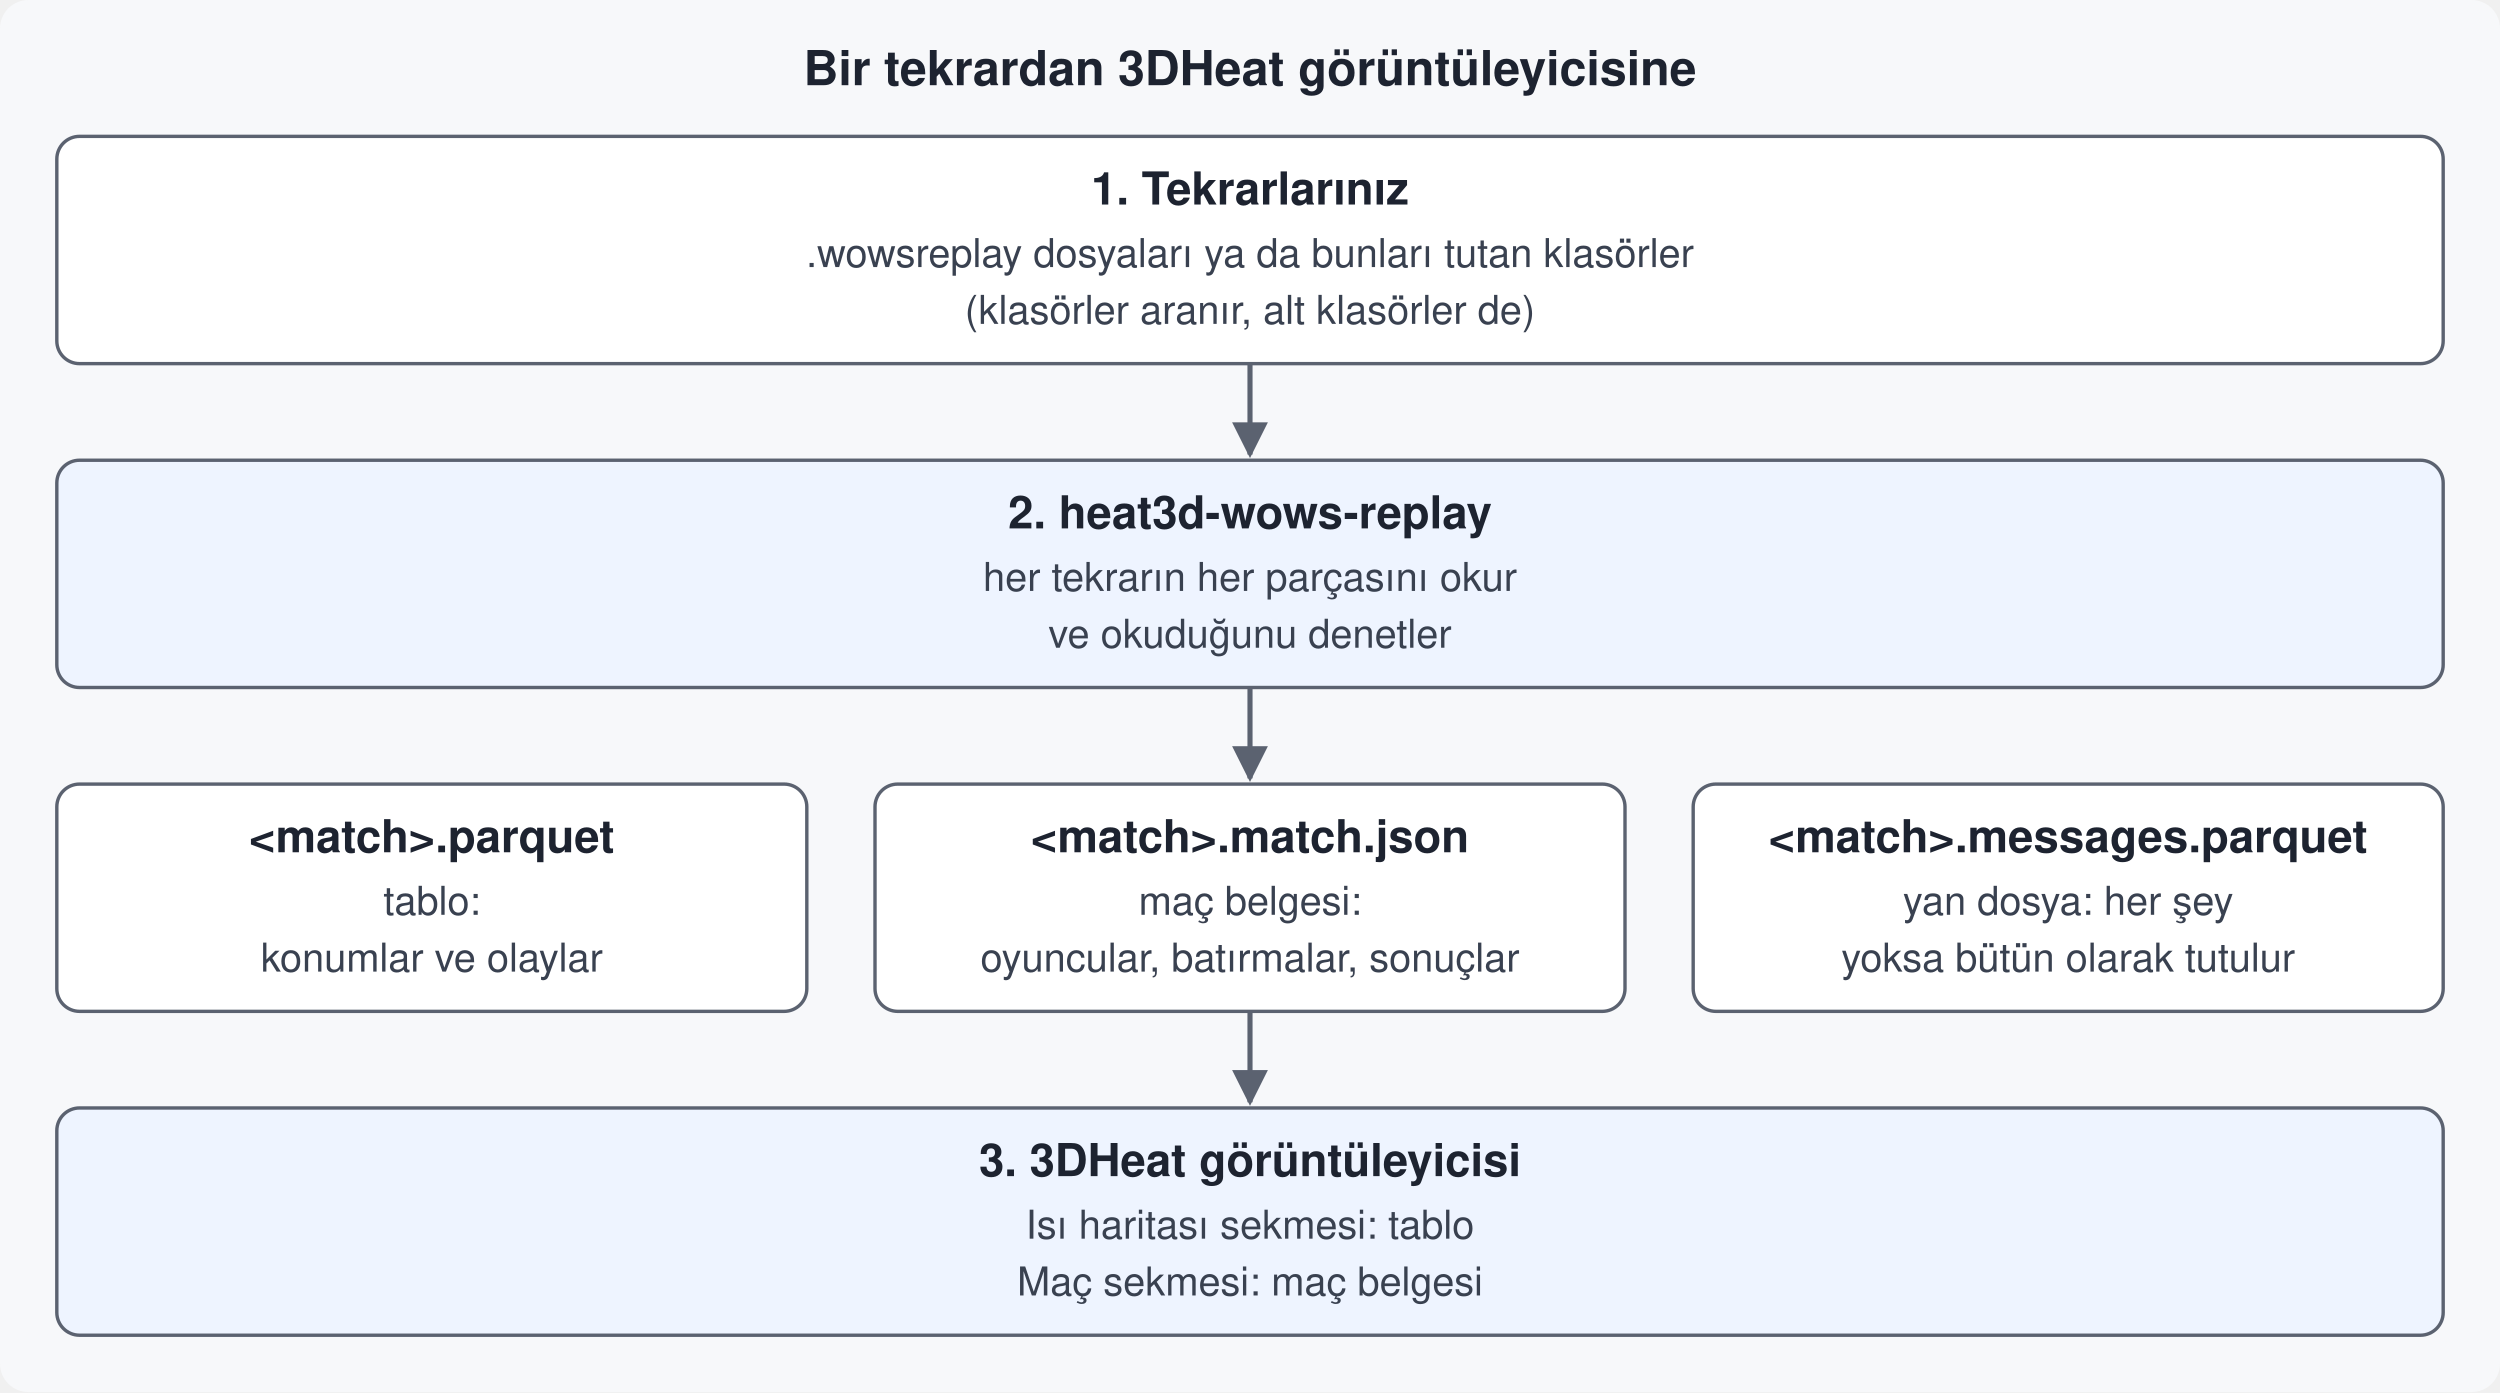
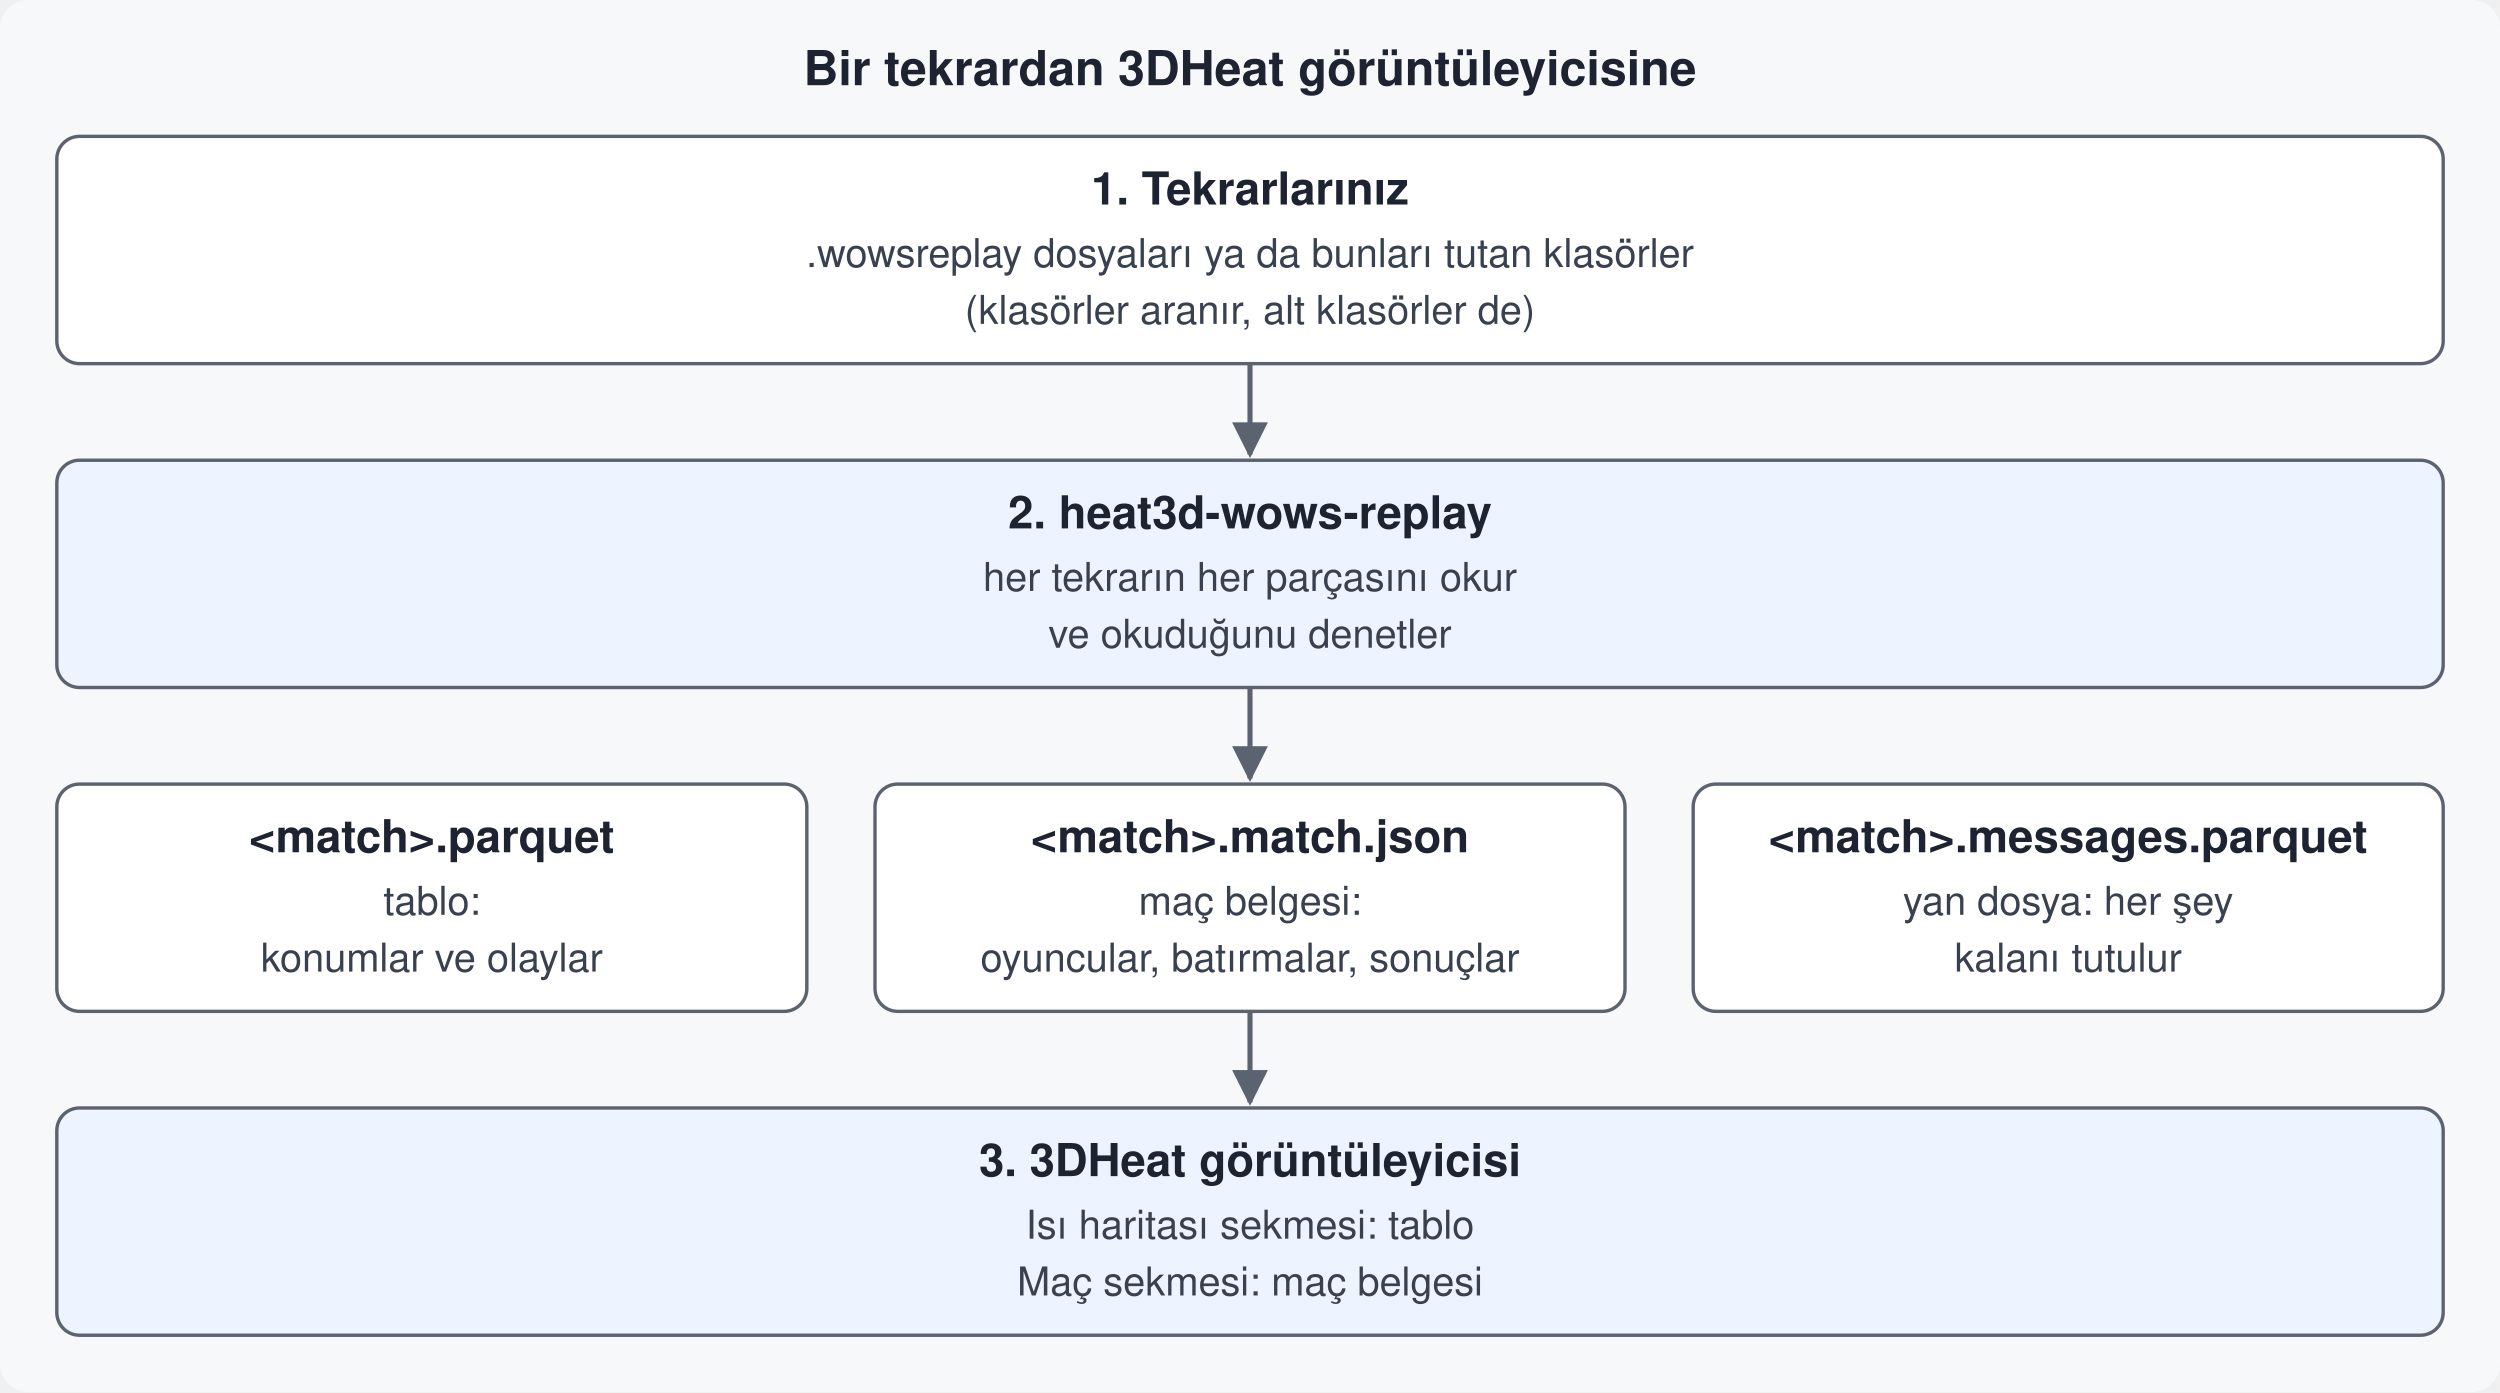
<svg xmlns="http://www.w3.org/2000/svg" width="880" height="490" viewBox="0 0 880 490" role="img" aria-label="From a replay to the 3DHeat viewer">
  <defs>
    <marker id="a" viewBox="0 0 10 10" refX="9" refY="5" markerWidth="7" markerHeight="7" orient="auto">
      <path d="M0,0 L10,5 L0,10 z" fill="#5b6270" />
    </marker>
  </defs>
  <rect width="880" height="490" rx="10" fill="#f7f8fa" />
  <text x="440" y="30" font-family="Segoe UI,Helvetica,Arial,sans-serif" font-size="17" font-weight="600" text-anchor="middle" fill="#1d2330">Bir tekrardan 3DHeat görüntüleyicisine</text>
  <rect x="20" y="48" width="840" height="80" rx="8" fill="#ffffff" stroke="#5b6270" stroke-width="1.2" />
  <text x="440" y="72" font-family="Segoe UI,Helvetica,Arial,sans-serif" font-size="16" font-weight="600" text-anchor="middle" fill="#1d2330">1. Tekrarlarınız</text>
  <text x="440" y="94" font-family="Segoe UI,Helvetica,Arial,sans-serif" font-size="14" text-anchor="middle" fill="#394150">.wowsreplay dosyaları ya da bunları tutan klasörler</text>
  <text x="440" y="114" font-family="Segoe UI,Helvetica,Arial,sans-serif" font-size="14" text-anchor="middle" fill="#394150">(klasörler aranır, alt klasörler de)</text>
  <line x1="440" y1="128" x2="440" y2="160" stroke="#5b6270" stroke-width="1.8" marker-end="url(#a)" />
  <rect x="20" y="162" width="840" height="80" rx="8" fill="#eef4ff" stroke="#5b6270" stroke-width="1.2" />
  <text x="440" y="186" font-family="Segoe UI,Helvetica,Arial,sans-serif" font-size="16" font-weight="600" text-anchor="middle" fill="#1d2330">2. heat3d-wows-replay</text>
  <text x="440" y="208" font-family="Segoe UI,Helvetica,Arial,sans-serif" font-size="14" text-anchor="middle" fill="#394150">her tekrarın her parçasını okur</text>
  <text x="440" y="228" font-family="Segoe UI,Helvetica,Arial,sans-serif" font-size="14" text-anchor="middle" fill="#394150">ve okuduğunu denetler</text>
  <line x1="440" y1="242" x2="440" y2="274" stroke="#5b6270" stroke-width="1.8" marker-end="url(#a)" />
  <rect x="20" y="276" width="264" height="80" rx="8" fill="#ffffff" stroke="#5b6270" stroke-width="1.2" />
  <text x="152" y="300" font-family="Segoe UI,Helvetica,Arial,sans-serif" font-size="16" font-weight="600" text-anchor="middle" fill="#1d2330">&lt;match&gt;.parquet</text>
  <text x="152" y="322" font-family="Segoe UI,Helvetica,Arial,sans-serif" font-size="14" text-anchor="middle" fill="#394150">tablo:</text>
  <text x="152" y="342" font-family="Segoe UI,Helvetica,Arial,sans-serif" font-size="14" text-anchor="middle" fill="#394150">konumlar ve olaylar</text>
  <rect x="308" y="276" width="264" height="80" rx="8" fill="#ffffff" stroke="#5b6270" stroke-width="1.2" />
  <text x="440" y="300" font-family="Segoe UI,Helvetica,Arial,sans-serif" font-size="16" font-weight="600" text-anchor="middle" fill="#1d2330">&lt;match&gt;.match.json</text>
  <text x="440" y="322" font-family="Segoe UI,Helvetica,Arial,sans-serif" font-size="14" text-anchor="middle" fill="#394150">maç belgesi:</text>
  <text x="440" y="342" font-family="Segoe UI,Helvetica,Arial,sans-serif" font-size="14" text-anchor="middle" fill="#394150">oyuncular, batırmalar, sonuçlar</text>
  <rect x="596" y="276" width="264" height="80" rx="8" fill="#ffffff" stroke="#5b6270" stroke-width="1.2" />
  <text x="728" y="300" font-family="Segoe UI,Helvetica,Arial,sans-serif" font-size="16" font-weight="600" text-anchor="middle" fill="#1d2330">&lt;match&gt;.messages.parquet</text>
  <text x="728" y="322" font-family="Segoe UI,Helvetica,Arial,sans-serif" font-size="14" text-anchor="middle" fill="#394150">yan dosya: her şey</text>
-   <text x="728" y="342" font-family="Segoe UI,Helvetica,Arial,sans-serif" font-size="14" text-anchor="middle" fill="#394150">yoksa bütün olarak tutulur</text>
+   <text x="728" y="342" font-family="Segoe UI,Helvetica,Arial,sans-serif" font-size="14" text-anchor="middle" fill="#394150">kalanı tutulur</text>
  <line x1="440" y1="356" x2="440" y2="388" stroke="#5b6270" stroke-width="1.8" marker-end="url(#a)" />
  <rect x="20" y="390" width="840" height="80" rx="8" fill="#eef4ff" stroke="#5b6270" stroke-width="1.2" />
  <text x="440" y="414" font-family="Segoe UI,Helvetica,Arial,sans-serif" font-size="16" font-weight="600" text-anchor="middle" fill="#1d2330">3. 3DHeat görüntüleyicisi</text>
  <text x="440" y="436" font-family="Segoe UI,Helvetica,Arial,sans-serif" font-size="14" text-anchor="middle" fill="#394150">Isı haritası sekmesi: tablo</text>
  <text x="440" y="456" font-family="Segoe UI,Helvetica,Arial,sans-serif" font-size="14" text-anchor="middle" fill="#394150">Maç sekmesi: maç belgesi</text>
</svg>
